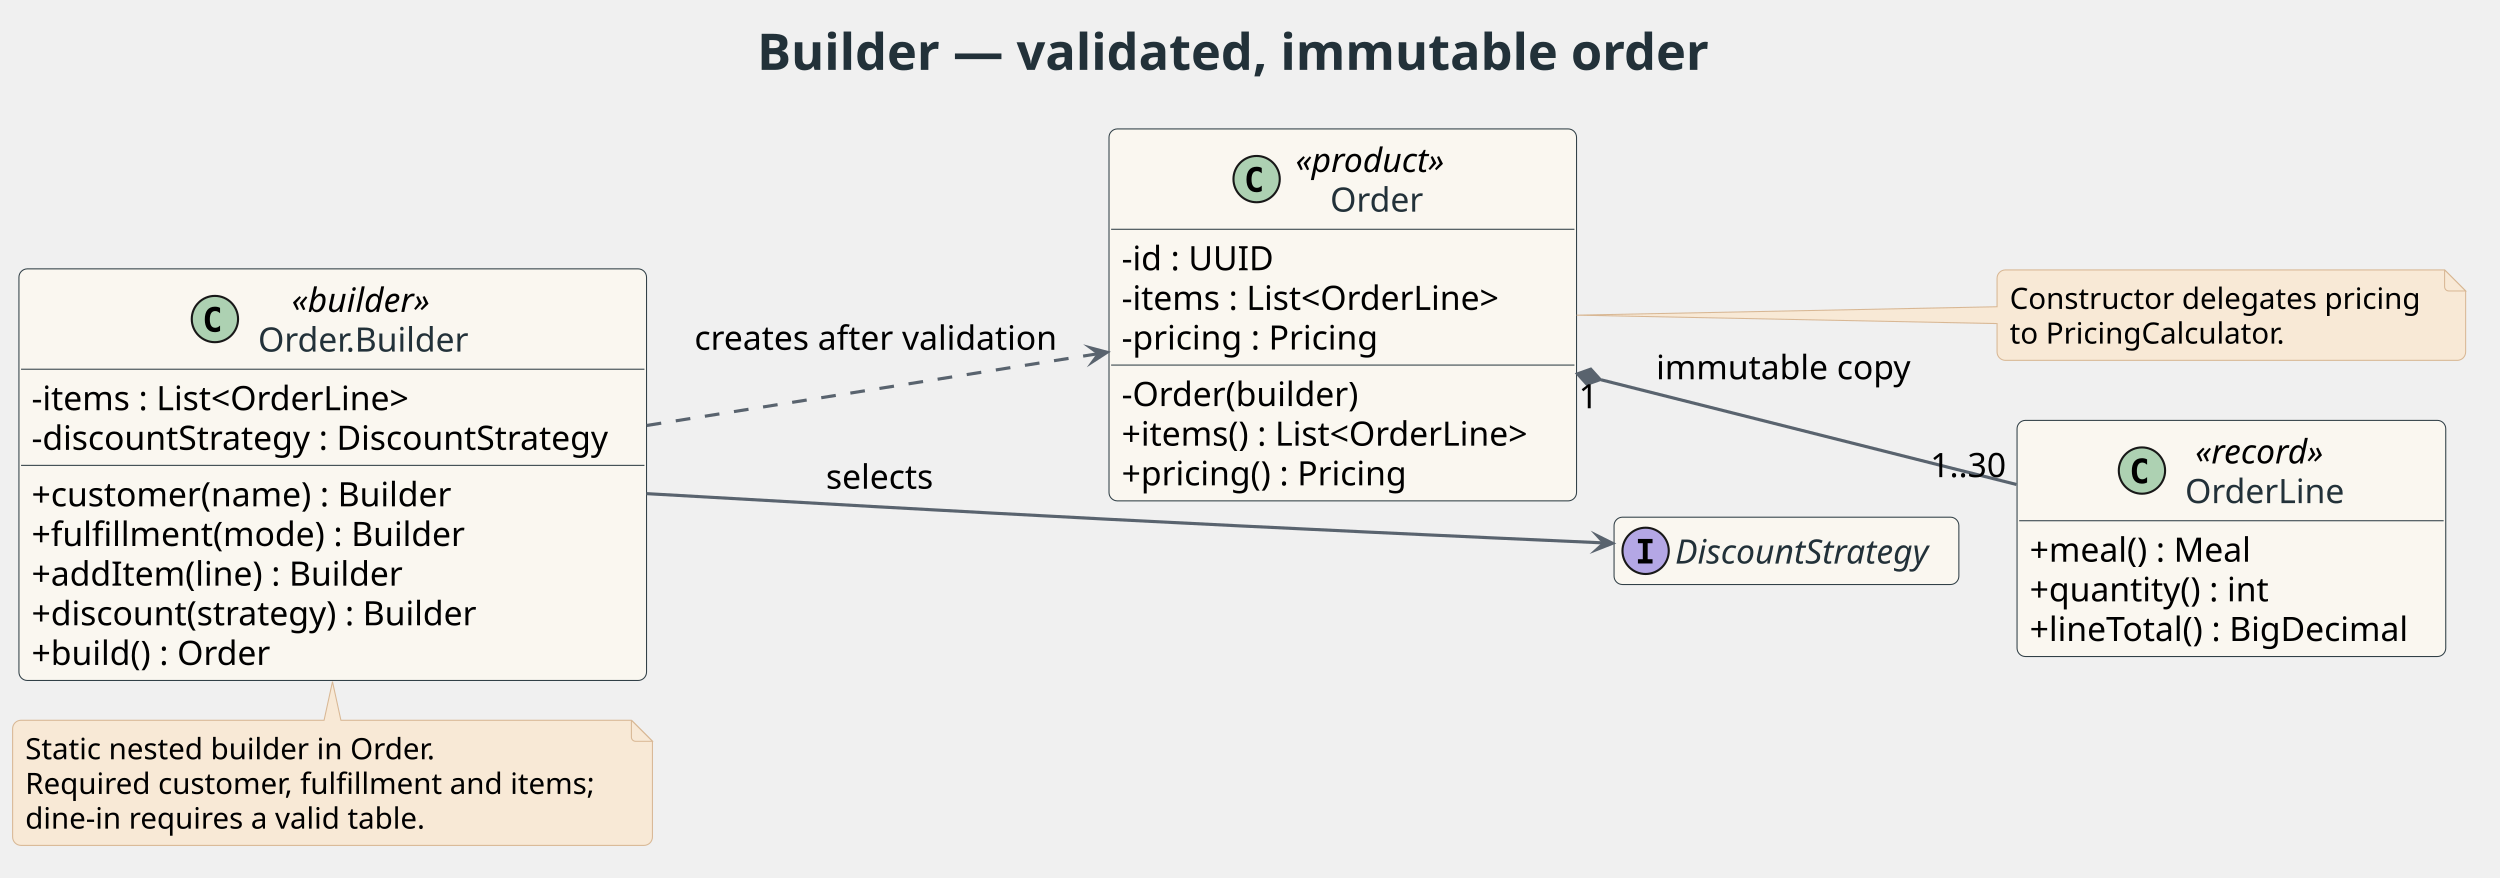
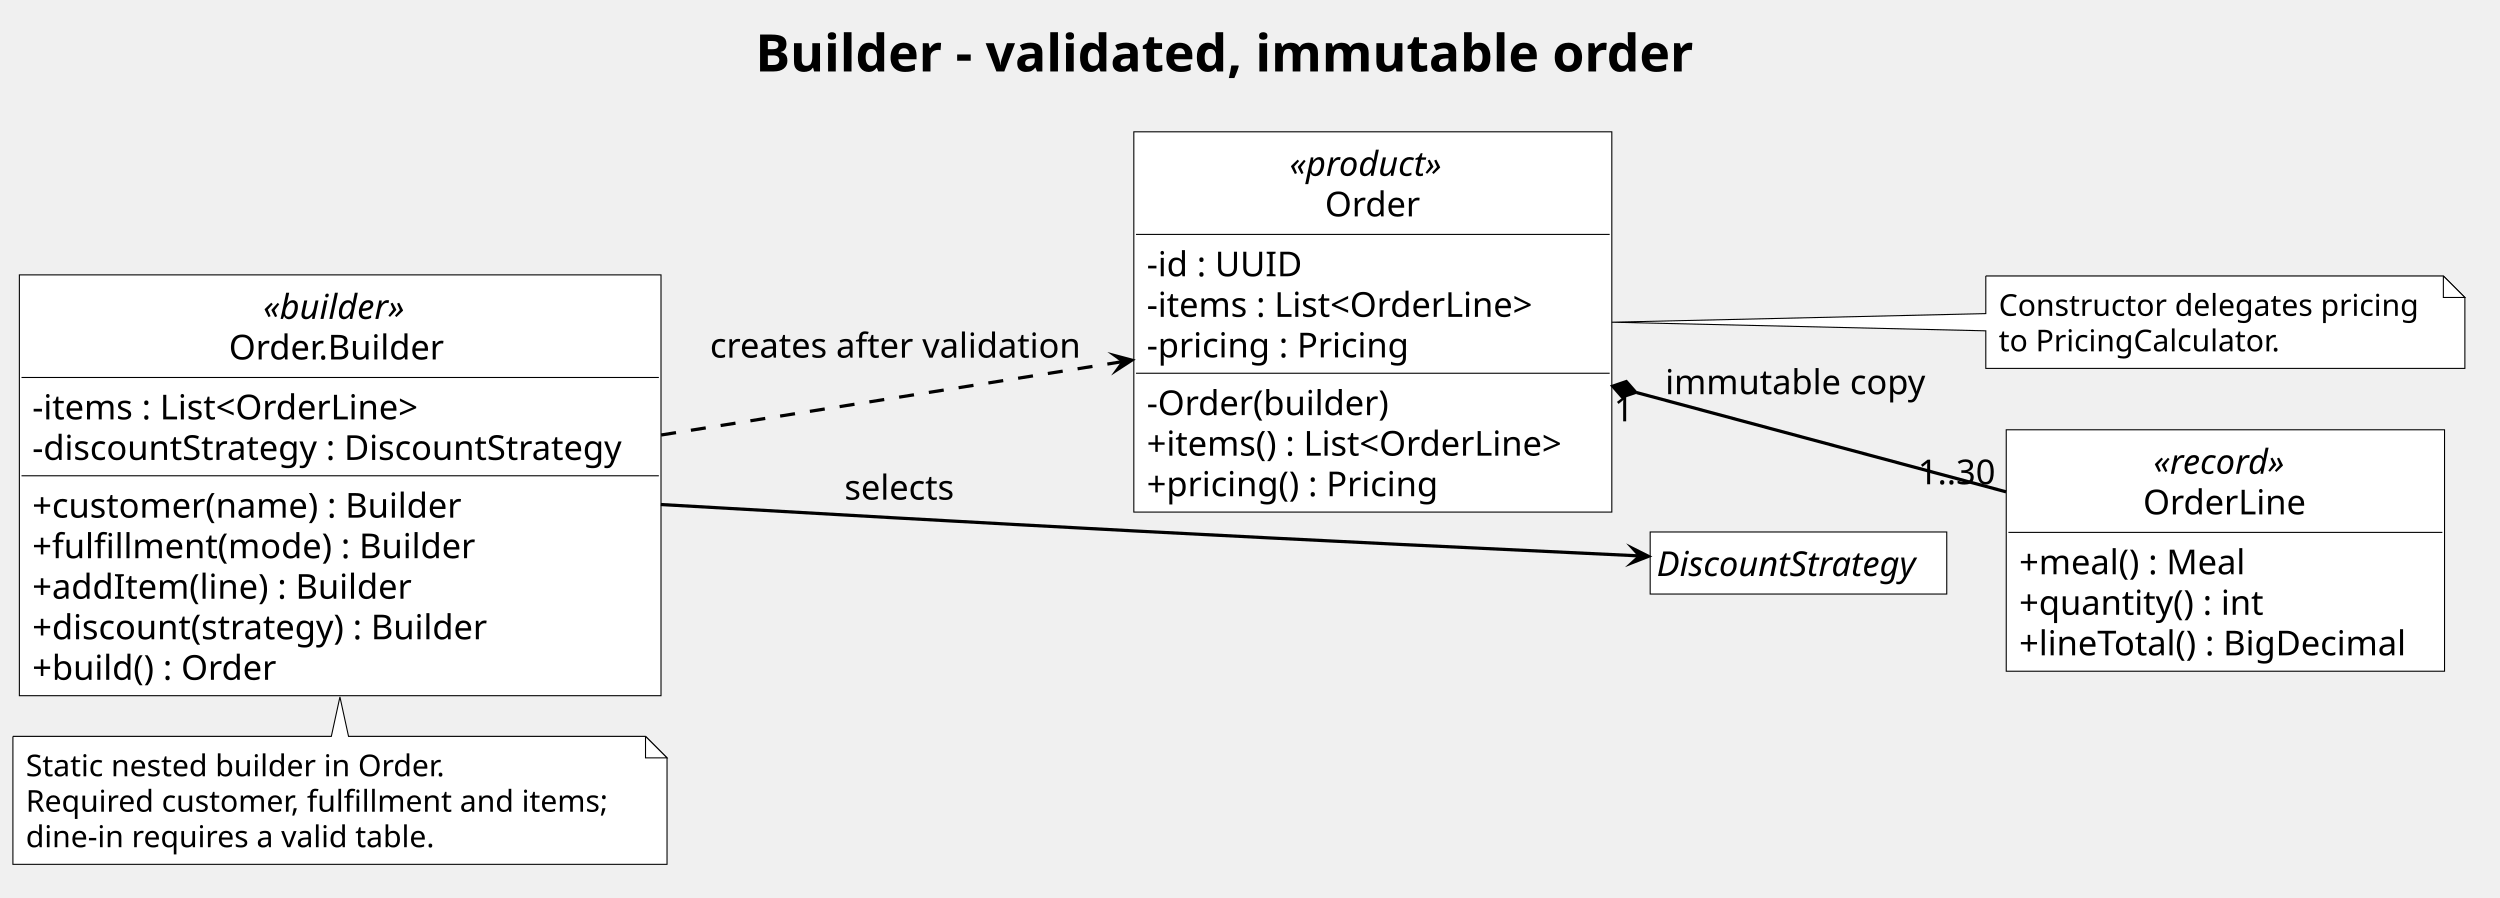
- <svg xmlns="http://www.w3.org/2000/svg" version="1.1" data-diagram-type="CLASS" style="width:1188px;height:417px;background:#FFFFFF;" width="1188px" height="417px" viewBox="0 0 1188 417" zoomAndPan="magnify" preserveAspectRatio="none" contentStyleType="text/css">
+ <svg xmlns="http://www.w3.org/2000/svg" version="1.1" data-diagram-type="CLASS" style="width:1162px;height:417px;background:#FFFFFF;" width="1162px" height="417px" viewBox="0 0 1162 417" zoomAndPan="magnify" preserveAspectRatio="none" contentStyleType="text/css">
  <defs />
  <g font-family="sans-serif" lengthAdjust="spacing">
-     <g class="title" data-source-line="23">
-       <text x="359.787" y="33.203" fill="#223139" font-size="24" textLength="461.426" font-weight="700">Builder — validated, immutable order</text>
+     <g class="title" data-source-line="26">
+       <text x="351.123" y="33.203" fill="#000" font-size="24" textLength="452.754" font-weight="700">Builder - validated, immutable order</text>
    </g>
-     <g class="entity" data-qualified-name="Builder" id="ent0001" data-source-line="25">
-       <rect x="9" y="127.766" width="298.234" height="195.594" fill="#FAF7F0" style="stroke:#314047;stroke-width:0.5;" rx="4" ry="4" />
-       <ellipse cx="102.125" cy="151.609" rx="11" ry="11" fill="#ADD1B2" style="stroke:#181818;stroke-width:1;" />
-       <path d="M104.57,157.273 Q104.023,157.555 103.422,157.695 Q102.82,157.836 102.156,157.836 Q99.797,157.836 98.555,156.281 Q97.313,154.727 97.313,151.789 Q97.313,148.844 98.555,147.289 Q99.797,145.734 102.156,145.734 Q102.82,145.734 103.43,145.875 Q104.039,146.016 104.57,146.297 L104.57,148.859 Q103.977,148.313 103.418,148.059 Q102.859,147.805 102.266,147.805 Q101,147.805 100.355,148.809 Q99.711,149.813 99.711,151.789 Q99.711,153.758 100.355,154.762 Q101,155.766 102.266,155.766 Q102.859,155.766 103.418,155.512 Q103.977,155.258 104.57,154.711 Z " fill="#000" />
-       <text x="138.594" y="148.234" fill="#000" font-size="16" textLength="71.547" font-style="italic">«builder»</text>
-       <text x="122.625" y="167.078" fill="#223139" font-size="16" textLength="103.484">Order.Builder</text>
-       <line x1="10" y1="175.453" x2="306.234" y2="175.453" style="stroke:#314047;stroke-width:0.5;" />
+     <g class="entity" data-qualified-name="Builder" id="ent0001" data-source-line="28">
+       <rect x="9" y="127.766" width="298.234" height="195.594" fill="#FFF" style="stroke:#000;stroke-width:0.5;" />
+       <text x="122.344" y="148.234" fill="#000" font-size="16" textLength="71.547" font-style="italic">«builder»</text>
+       <text x="106.375" y="167.078" fill="#000" font-size="16" textLength="103.484">Order.Builder</text>
+       <line x1="10" y1="175.453" x2="306.234" y2="175.453" style="stroke:#000;stroke-width:0.5;" />
      <text x="15" y="194.922" fill="#000" font-size="16" textLength="196.305">-items : List&lt;OrderLine&gt;</text>
      <text x="15" y="213.766" fill="#000" font-size="16" textLength="286.234">-discountStrategy : DiscountStrategy</text>
-       <line x1="10" y1="221.141" x2="306.234" y2="221.141" style="stroke:#314047;stroke-width:0.5;" />
+       <line x1="10" y1="221.141" x2="306.234" y2="221.141" style="stroke:#000;stroke-width:0.5;" />
      <text x="15" y="240.609" fill="#000" font-size="16" textLength="207.336">+customer(name) : Builder</text>
      <text x="15" y="259.453" fill="#000" font-size="16" textLength="215.938">+fulfillment(mode) : Builder</text>
      <text x="15" y="278.297" fill="#000" font-size="16" textLength="183.742">+addItem(line) : Builder</text>
      <text x="15" y="297.141" fill="#000" font-size="16" textLength="221.703">+discount(strategy) : Builder</text>
      <text x="15" y="315.984" fill="#000" font-size="16" textLength="122.141">+build() : Order</text>
    </g>
-     <g class="entity" data-qualified-name="Order" id="ent0002" data-source-line="34">
-       <rect x="527" y="61.266" width="222.172" height="176.75" fill="#FAF7F0" style="stroke:#314047;stroke-width:0.5;" rx="4" ry="4" />
-       <ellipse cx="597.141" cy="85.109" rx="11" ry="11" fill="#ADD1B2" style="stroke:#181818;stroke-width:1;" />
-       <path d="M599.586,90.773 Q599.039,91.055 598.438,91.195 Q597.836,91.336 597.172,91.336 Q594.813,91.336 593.57,89.781 Q592.328,88.227 592.328,85.289 Q592.328,82.344 593.57,80.789 Q594.813,79.234 597.172,79.234 Q597.836,79.234 598.445,79.375 Q599.055,79.516 599.586,79.797 L599.586,82.359 Q598.992,81.813 598.434,81.559 Q597.875,81.305 597.281,81.305 Q596.016,81.305 595.371,82.309 Q594.727,83.313 594.727,85.289 Q594.727,87.258 595.371,88.262 Q596.016,89.266 597.281,89.266 Q597.875,89.266 598.434,89.012 Q598.992,88.758 599.586,88.211 Z " fill="#000" />
-       <text x="615.641" y="81.734" fill="#000" font-size="16" textLength="77.391" font-style="italic">«product»</text>
-       <text x="632.082" y="100.578" fill="#223139" font-size="16" textLength="44.508">Order</text>
-       <line x1="528" y1="108.953" x2="748.172" y2="108.953" style="stroke:#314047;stroke-width:0.5;" />
+     <g class="entity" data-qualified-name="Order" id="ent0002" data-source-line="37">
+       <rect x="527" y="61.266" width="222.172" height="176.75" fill="#FFF" style="stroke:#000;stroke-width:0.5;" />
+       <text x="599.391" y="81.734" fill="#000" font-size="16" textLength="77.391" font-style="italic">«product»</text>
+       <text x="615.832" y="100.578" fill="#000" font-size="16" textLength="44.508">Order</text>
+       <line x1="528" y1="108.953" x2="748.172" y2="108.953" style="stroke:#000;stroke-width:0.5;" />
      <text x="533" y="128.422" fill="#000" font-size="16" textLength="77.906">-id : UUID</text>
      <text x="533" y="147.266" fill="#000" font-size="16" textLength="196.305">-items : List&lt;OrderLine&gt;</text>
      <text x="533" y="166.109" fill="#000" font-size="16" textLength="131.156">-pricing : Pricing</text>
-       <line x1="528" y1="173.484" x2="748.172" y2="173.484" style="stroke:#314047;stroke-width:0.5;" />
+       <line x1="528" y1="173.484" x2="748.172" y2="173.484" style="stroke:#000;stroke-width:0.5;" />
      <text x="533" y="192.953" fill="#000" font-size="16" textLength="118.953">-Order(builder)</text>
      <text x="533" y="211.797" fill="#000" font-size="16" textLength="210.172">+items() : List&lt;OrderLine&gt;</text>
      <text x="533" y="230.641" fill="#000" font-size="16" textLength="145.023">+pricing() : Pricing</text>
    </g>
-     <g class="entity" data-qualified-name="OrderLine" id="ent0003" data-source-line="42">
-       <rect x="958.5" y="199.766" width="203.719" height="112.219" fill="#FAF7F0" style="stroke:#314047;stroke-width:0.5;" rx="4" ry="4" />
-       <ellipse cx="1017.855" cy="223.609" rx="11" ry="11" fill="#ADD1B2" style="stroke:#181818;stroke-width:1;" />
-       <path d="M1020.301,229.273 Q1019.754,229.555 1019.152,229.695 Q1018.551,229.836 1017.887,229.836 Q1015.527,229.836 1014.285,228.281 Q1013.043,226.727 1013.043,223.789 Q1013.043,220.844 1014.285,219.289 Q1015.527,217.734 1017.887,217.734 Q1018.551,217.734 1019.16,217.875 Q1019.77,218.016 1020.301,218.297 L1020.301,220.859 Q1019.707,220.313 1019.148,220.059 Q1018.59,219.805 1017.996,219.805 Q1016.73,219.805 1016.086,220.809 Q1015.441,221.813 1015.441,223.789 Q1015.441,225.758 1016.086,226.762 Q1016.73,227.766 1017.996,227.766 Q1018.59,227.766 1019.148,227.512 Q1019.707,227.258 1020.301,226.711 Z " fill="#000" />
-       <text x="1043.176" y="220.234" fill="#000" font-size="16" textLength="66.867" font-style="italic">«record»</text>
-       <text x="1038.355" y="239.078" fill="#223139" font-size="16" textLength="76.508">OrderLine</text>
-       <line x1="959.5" y1="247.453" x2="1161.219" y2="247.453" style="stroke:#314047;stroke-width:0.5;" />
-       <text x="964.5" y="266.922" fill="#000" font-size="16" textLength="111.781">+meal() : Meal</text>
-       <text x="964.5" y="285.766" fill="#000" font-size="16" textLength="122.57">+quantity() : int</text>
-       <text x="964.5" y="304.609" fill="#000" font-size="16" textLength="191.719">+lineTotal() : BigDecimal</text>
+     <g class="entity" data-qualified-name="OrderLine" id="ent0003" data-source-line="45">
+       <rect x="932.5" y="199.766" width="203.719" height="112.219" fill="#FFF" style="stroke:#000;stroke-width:0.5;" />
+       <text x="1000.926" y="220.234" fill="#000" font-size="16" textLength="66.867" font-style="italic">«record»</text>
+       <text x="996.105" y="239.078" fill="#000" font-size="16" textLength="76.508">OrderLine</text>
+       <line x1="933.5" y1="247.453" x2="1135.219" y2="247.453" style="stroke:#000;stroke-width:0.5;" />
+       <text x="938.5" y="266.922" fill="#000" font-size="16" textLength="111.781">+meal() : Meal</text>
+       <text x="938.5" y="285.766" fill="#000" font-size="16" textLength="122.57">+quantity() : int</text>
+       <text x="938.5" y="304.609" fill="#000" font-size="16" textLength="191.719">+lineTotal() : BigDecimal</text>
    </g>
-     <g class="entity" data-qualified-name="DiscountStrategy" id="ent0004" data-source-line="47">
-       <rect x="767" y="245.766" width="163.852" height="32" fill="#FAF7F0" style="stroke:#314047;stroke-width:0.5;" rx="4" ry="4" />
-       <ellipse cx="782" cy="261.766" rx="11" ry="11" fill="#B4A7E5" style="stroke:#181818;stroke-width:1;" />
-       <path d="M778.344,258.133 L778.344,256.102 L785.289,256.102 L785.289,258.133 L782.969,258.133 L782.969,265.734 L785.289,265.734 L785.289,267.766 L778.344,267.766 L778.344,265.734 L780.664,265.734 L780.664,258.133 Z " fill="#000" />
-       <text x="796" y="267.813" fill="#223139" font-size="16" textLength="131.852" font-style="italic">DiscountStrategy</text>
+     <g class="entity" data-qualified-name="DiscountStrategy" id="ent0004" data-source-line="50">
+       <rect x="767" y="247.266" width="137.852" height="28.844" fill="#FFF" style="stroke:#000;stroke-width:0.5;" />
+       <text x="770" y="267.734" fill="#000" font-size="16" textLength="131.852" font-style="italic">DiscountStrategy</text>
    </g>
-     <g class="entity" data-qualified-name="GMN9" id="ent0010" data-source-line="53">
-       <path d="M949,132.266 L949,145.766 L749.207,149.766 L949,153.766 L949,167.242 A4,4 0 0 0 953,171.242 L1167.674,171.242 A4,4 0 0 0 1171.674,167.242 L1171.674,138.266 L1161.674,128.266 L953,128.266 A4,4 0 0 0 949,132.266" style="stroke:#D8B794;stroke-width:0.5;" fill="#F8E9D6" />
-       <path d="M1161.674,128.266 L1161.674,136.266 A2,2 0 0 0 1163.674,138.266 L1171.674,138.266 L1161.674,128.266" style="stroke:#D8B794;stroke-width:0.5;" fill="#F8E9D6" />
-       <text x="955" y="146.801" fill="#000" font-size="14" textLength="201.674">Constructor delegates pricing</text>
-       <text x="955" y="163.289" fill="#000" font-size="14" textLength="137.512">to PricingCalculator.</text>
+     <g class="entity" data-qualified-name="GMN9" id="ent0010" data-source-line="56">
+       <path d="M923,128.266 L923,145.766 L749.152,149.766 L923,153.766 L923,171.242 A0,0 0 0 0 923,171.242 L1145.674,171.242 A0,0 0 0 0 1145.674,171.242 L1145.674,138.266 L1135.674,128.266 L923,128.266 A0,0 0 0 0 923,128.266" style="stroke:#000;stroke-width:0.5;" fill="#FFF" />
+       <path d="M1135.674,128.266 L1135.674,138.266 L1145.674,138.266 L1135.674,128.266" style="stroke:#000;stroke-width:0.5;" fill="#FFF" />
+       <text x="929" y="146.801" fill="#000" font-size="14" textLength="201.674">Constructor delegates pricing</text>
+       <text x="929" y="163.289" fill="#000" font-size="14" textLength="137.512">to PricingCalculator.</text>
    </g>
-     <g class="entity" data-qualified-name="GMN12" id="ent0013" data-source-line="57">
-       <path d="M6,346.266 L6,397.73 A4,4 0 0 0 10,401.73 L306.035,401.73 A4,4 0 0 0 310.035,397.73 L310.035,352.266 L300.035,342.266 L162,342.266 L158,323.931 L154,342.266 L10,342.266 A4,4 0 0 0 6,346.266" style="stroke:#D8B794;stroke-width:0.5;" fill="#F8E9D6" />
-       <path d="M300.035,342.266 L300.035,350.266 A2,2 0 0 0 302.035,352.266 L310.035,352.266 L300.035,342.266" style="stroke:#D8B794;stroke-width:0.5;" fill="#F8E9D6" />
+     <g class="entity" data-qualified-name="GMN12" id="ent0013" data-source-line="60">
+       <path d="M6,342.266 L6,401.73 A0,0 0 0 0 6,401.73 L310.035,401.73 A0,0 0 0 0 310.035,401.73 L310.035,352.266 L300.035,342.266 L162,342.266 L158,323.931 L154,342.266 L6,342.266 A0,0 0 0 0 6,342.266" style="stroke:#000;stroke-width:0.5;" fill="#FFF" />
+       <path d="M300.035,342.266 L300.035,352.266 L310.035,352.266 L300.035,342.266" style="stroke:#000;stroke-width:0.5;" fill="#FFF" />
      <text x="12" y="360.801" fill="#000" font-size="14" textLength="204.196">Static nested builder in Order.</text>
      <text x="12" y="377.289" fill="#000" font-size="14" textLength="283.035">Required customer, fulfillment and items;</text>
      <text x="12" y="393.777" fill="#000" font-size="14" textLength="201.312">dine-in requires a valid table.</text>
    </g>
    <g class="link" data-entity-1="ent0001" data-entity-2="ent0002" id="lnk5" data-link-type="dependency">
-       <polygon points="526.675,167.307,517.159,164.77,521.737,168.092,518.415,172.67,526.675,167.307" fill="#59636E" style="stroke:#59636E;stroke-width:1;stroke-linejoin:miter;stroke-miterlimit:10;" />
-       <path d="M307.295,202.187 C378.156,190.921 456.57,178.453 521.737,168.092" style="stroke:#59636E;stroke-width:1.5;stroke-dasharray:7,7;" fill="none" />
+       <polygon points="526.675,167.307,517.159,164.77,521.737,168.092,518.415,172.67,526.675,167.307" fill="#000" style="stroke:#000;stroke-width:1;stroke-linejoin:miter;stroke-miterlimit:10;" />
+       <path d="M307.295,202.187 C378.156,190.921 456.57,178.453 521.737,168.092" style="stroke:#000;stroke-width:1.5;stroke-dasharray:7,7;" fill="none" />
      <text x="330" y="166.234" fill="#000" font-size="16" textLength="177.477">creates after validation</text>
    </g>
    <g class="link" data-entity-1="ent0001" data-entity-2="ent0004" id="lnk6" data-link-type="dependency">
-       <polygon points="766.854,258.205,758.042,253.807,761.859,257.982,757.684,261.799,766.854,258.205" fill="#59636E" style="stroke:#59636E;stroke-width:1;stroke-linejoin:miter;stroke-miterlimit:10;" />
-       <path d="M307.152,234.569 C374.267,238.467 454.626,243.01 527,246.766 C608.622,251.001 696.954,255.078 761.859,257.982" style="stroke:#59636E;stroke-width:1.5;" fill="none" />
+       <polygon points="766.79,258.607,757.988,254.19,761.796,258.373,757.613,262.181,766.79,258.607" fill="#000" style="stroke:#000;stroke-width:1;stroke-linejoin:miter;stroke-miterlimit:10;" />
+       <path d="M307.156,234.503 C374.271,238.388 454.629,242.938 527,246.766 C609.463,251.126 699.378,255.444 761.796,258.373" style="stroke:#000;stroke-width:1.5;" fill="none" />
      <text x="392.5" y="232.234" fill="#000" font-size="16" textLength="52.945">selects</text>
    </g>
    <g class="link" data-entity-1="ent0002" data-entity-2="ent0003" id="lnk7" data-link-type="composition">
-       <polygon points="749.207,177.547,754.047,182.892,760.843,180.48,756.002,175.135,749.207,177.547" fill="#59636E" style="stroke:#59636E;stroke-width:1;stroke-linejoin:miter;stroke-miterlimit:10;" />
-       <path d="M760.843,180.48 C825.57,196.796 895.158,214.338 958.267,230.247" style="stroke:#59636E;stroke-width:1.5;" fill="none" />
-       <text x="787" y="180.234" fill="#000" font-size="16" textLength="124.375">immutable copy</text>
-       <text x="917.267" y="226.715" fill="#000" font-size="16" textLength="40.477">1..30</text>
-       <text x="750.207" y="194.015" fill="#000" font-size="16">1</text>
+       <polygon points="749.152,179.363,753.909,184.783,760.741,182.477,755.985,177.057,749.152,179.363" fill="#000" style="stroke:#000;stroke-width:1;stroke-linejoin:miter;stroke-miterlimit:10;" />
+       <path d="M760.741,182.477 C818.189,197.913 876.38,213.548 932.437,228.61" style="stroke:#000;stroke-width:1.5;" fill="none" />
+       <text x="774" y="183.234" fill="#000" font-size="16" textLength="124.375">immutable copy</text>
+       <text x="891.437" y="225.079" fill="#000" font-size="16" textLength="40.477">1..30</text>
+       <text x="750.152" y="195.832" fill="#000" font-size="16">1</text>
    </g>
  </g>
</svg>
